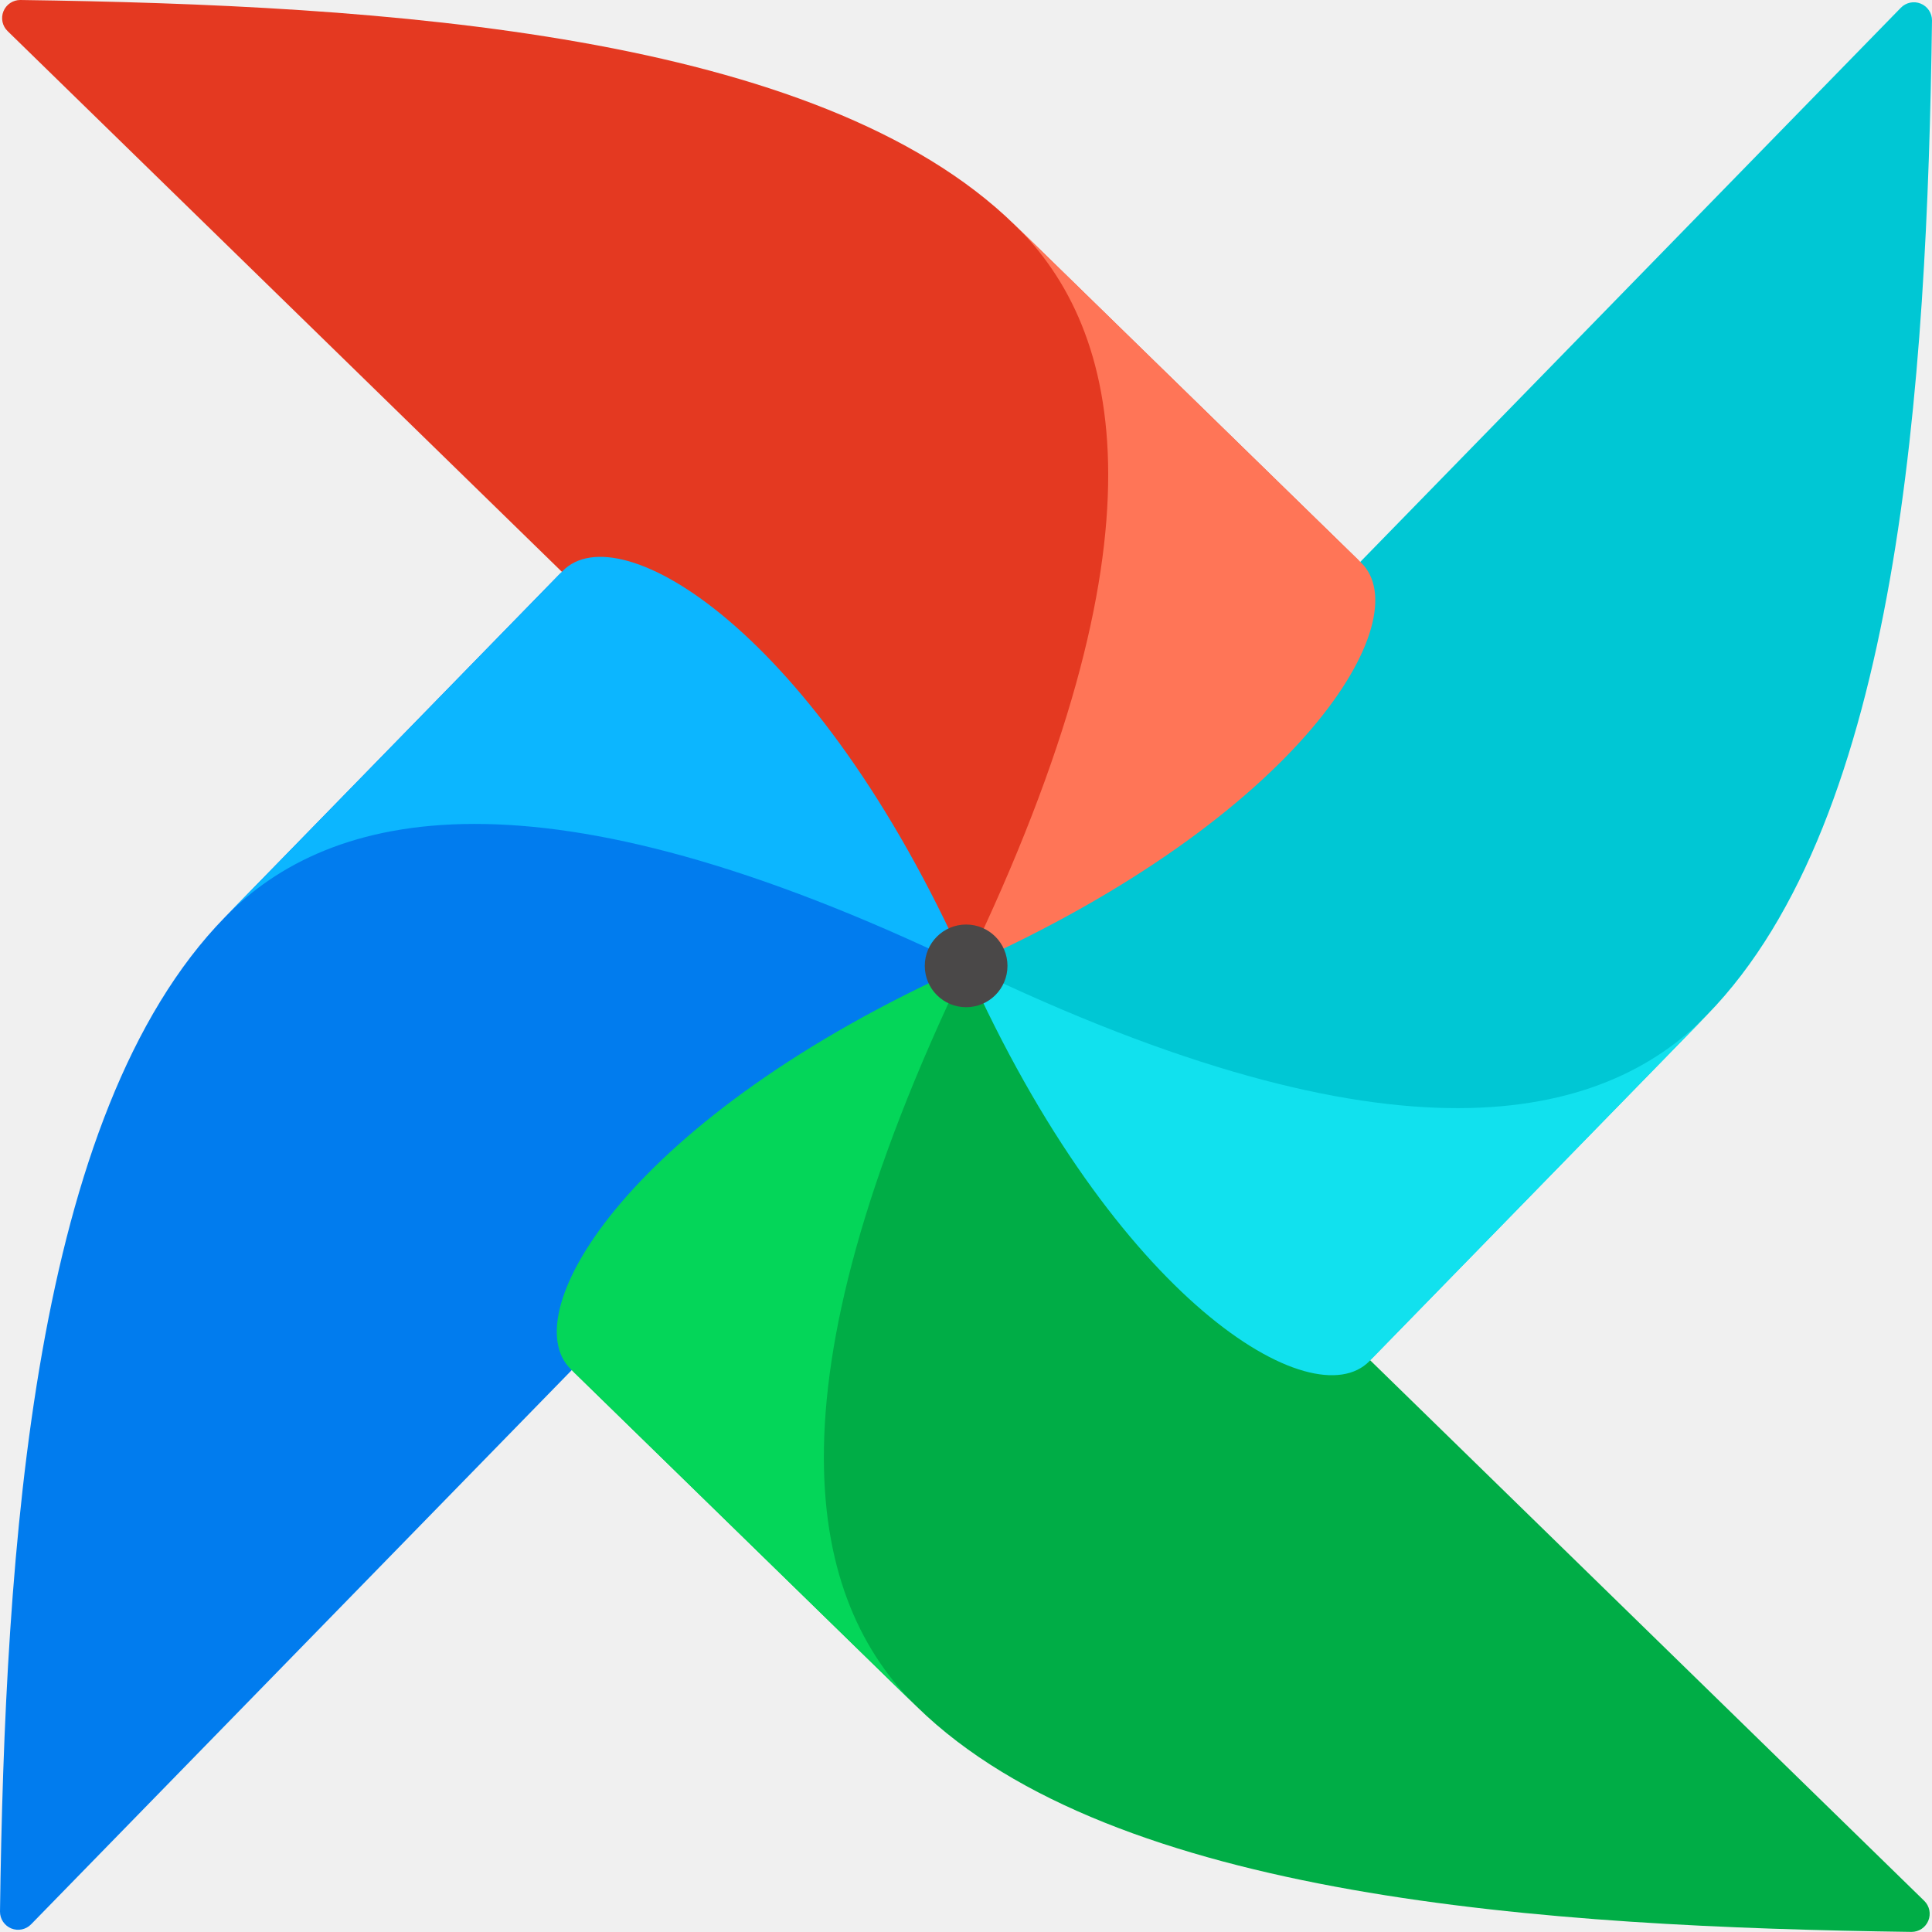
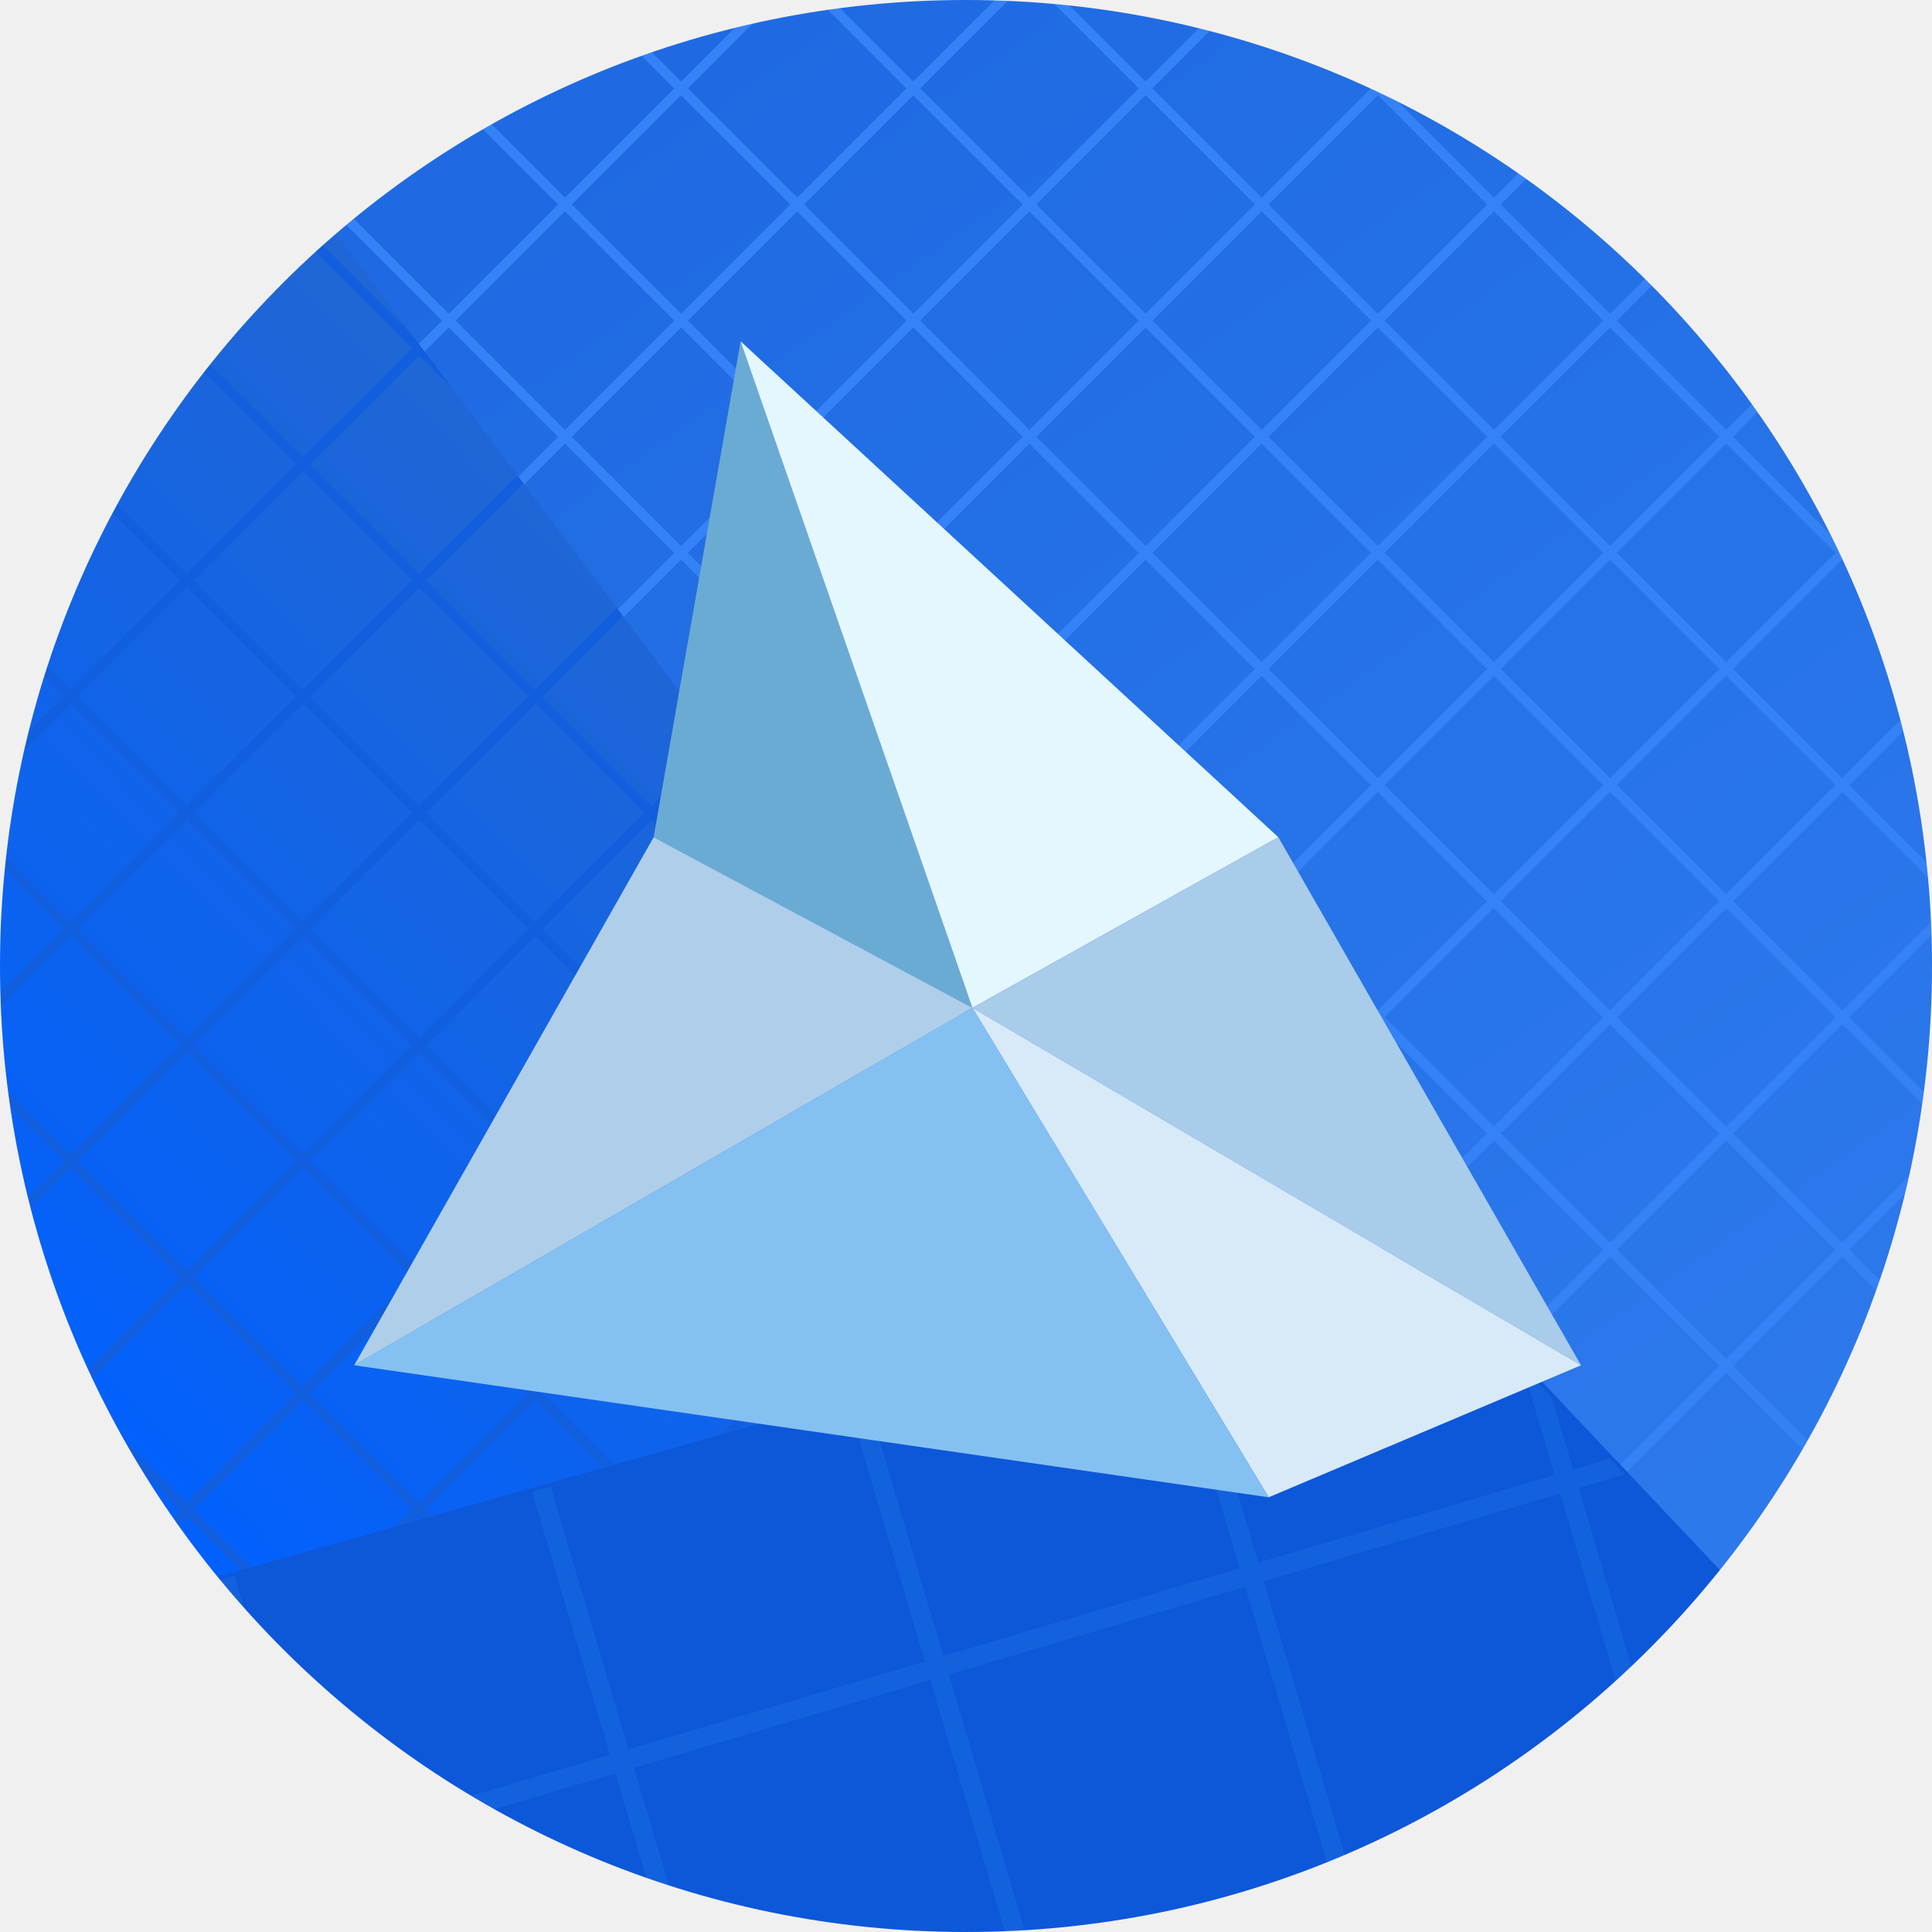
- <svg xmlns="http://www.w3.org/2000/svg" width="256px" height="256px" viewBox="0 0 256 256" version="1.1" preserveAspectRatio="xMidYMid">
+ <svg xmlns="http://www.w3.org/2000/svg" xmlns:xlink="http://www.w3.org/1999/xlink" width="256px" height="256px" viewBox="0 0 256 256" version="1.1" preserveAspectRatio="xMidYMid">
+   <defs>
+     <circle id="path-1" cx="128" cy="128" r="128" />
+     <linearGradient x1="1.38181042e-06%" y1="73.25%" x2="37.75%" y2="36.583%" id="linearGradient-3">
+       <stop stop-color="#0060FF" offset="0%" />
+       <stop stop-color="#1F66D6" offset="100%" />
+     </linearGradient>
+     <linearGradient x1="34.722%" y1="1.11882917e-06%" x2="92.014%" y2="90.75%" id="linearGradient-4">
+       <stop stop-color="#1F6AE2" offset="0%" />
+       <stop stop-color="#2E7BED" offset="100%" />
+     </linearGradient>
+     <polygon id="path-5" points="234.667 256 234.667 0 0 0 192 256" />
+     <linearGradient x1="76.5%" y1="48.265%" x2="8.64720833e-07%" y2="54.819%" id="linearGradient-7">
+       <stop stop-color="#0D57D9" offset="0%" />
+       <stop stop-color="#0D57D9" offset="100%" />
+     </linearGradient>
+     <polygon id="path-8" points="186.453 0 0 52.693 0 91.093 256 91.093 256 73.6" />
+   </defs>
  <g>
-     <path d="M4.127,254.974 L126.695,129.335 C127.476,128.563 127.592,127.343 126.969,126.439 C119.516,116.033 105.762,114.229 100.666,107.236 C85.568,86.525 81.737,74.802 75.249,75.528 C74.797,75.593 74.38,75.813 74.071,76.15 L29.795,121.538 C4.322,147.629 0.661,205.137 0,253.295 C-0.004,254.276 0.588,255.16 1.496,255.53 C2.404,255.899 3.446,255.679 4.127,254.974 L4.127,254.974 Z" fill="#017CEE" />
-     <path d="M254.974,251.873 L129.335,129.296 C128.563,128.513 127.34,128.397 126.435,129.022 C116.029,136.479 114.224,150.229 107.232,155.325 C86.52,170.423 74.797,174.254 75.523,180.742 C75.589,181.193 75.809,181.608 76.145,181.916 L121.534,226.192 C147.624,251.665 205.132,255.326 253.291,255.987 C254.266,255.987 255.145,255.398 255.514,254.495 C255.884,253.593 255.67,252.556 254.974,251.873 L254.974,251.873 Z" fill="#00AD46" />
-     <path d="M121.534,226.205 C107.271,212.29 100.662,184.764 127.996,128.004 C83.559,147.864 67.988,173.967 75.645,181.442 L121.534,226.205 Z" fill="#04D659" />
-     <path d="M251.869,1.031 L129.305,126.669 C128.522,127.44 128.406,128.662 129.031,129.565 C136.488,139.971 150.233,141.776 155.334,148.768 C170.432,169.48 174.267,181.203 180.751,180.477 C181.204,180.412 181.62,180.192 181.929,179.855 L226.205,134.466 C251.678,108.376 255.339,50.868 256,2.709 C256.002,1.729 255.409,0.846 254.501,0.477 C253.592,0.108 252.551,0.327 251.869,1.031 L251.869,1.031 Z" fill="#00C7D4" />
-     <path d="M226.226,134.466 C212.311,148.729 184.786,155.339 128.022,128.004 C147.881,172.441 173.985,188.013 181.459,180.355 L226.226,134.466 Z" fill="#11E1EE" />
-     <path d="M1.018,4.131 L126.656,126.696 C127.428,127.476 128.648,127.592 129.552,126.969 C139.958,119.512 141.763,105.762 148.755,100.666 C169.467,85.568 181.19,81.737 180.464,75.249 C180.397,74.797 180.178,74.381 179.842,74.071 L134.453,29.795 C108.363,4.322 50.855,0.661 2.696,0 C1.714,-0.006 0.827,0.587 0.457,1.497 C0.087,2.407 0.309,3.45 1.018,4.131 L1.018,4.131 Z" fill="#E43921" />
-     <path d="M134.475,29.8 C148.738,43.715 155.347,71.24 128.013,128.004 C172.45,108.145 188.021,82.037 180.364,74.567 L134.475,29.8 Z" fill="#FF7557" />
-     <path d="M29.795,121.543 C43.71,107.28 71.236,100.67 128,128.004 C108.141,83.568 82.037,67.996 74.562,75.654 L29.795,121.543 Z" fill="#0CB6FF" />
-     <circle fill="#4A4848" cx="128.017" cy="127.983" r="5.479" />
+     <g>
+       <mask id="mask-2" fill="white">
+         <use xlink:href="#path-1" />
+       </mask>
+       <g mask="url(#mask-2)">
+         <g transform="translate(-122.1685, -69.99043)">
+           <polygon stroke="none" fill="url(#linearGradient-3)" points="378.169 325.99 378.169 69.99 122.169 69.99 122.169 325.777" />
+           <polygon stroke="none" fill="#115EDE" transform="translate(100.6166, 100.9184) rotate(-45) translate(-100.6166, -100.9184) " points="-27.383 100.278 228.617 100.278 228.617 101.558 -27.383 101.558" />
+           <polygon stroke="none" fill="#115EDE" transform="translate(116.0033, 116.305) rotate(-45) translate(-116.0033, -116.305) " points="-11.997 115.665 244.003 115.665 244.003 116.945 -11.997 116.945" />
+           <polygon stroke="none" fill="#115EDE" transform="translate(131.3899, 131.6917) rotate(-45) translate(-131.3899, -131.6917) " points="3.39 131.052 259.39 131.052 259.39 132.332 3.39 132.332" />
+           <polygon stroke="none" fill="#115EDE" transform="translate(146.7761, 147.0784) rotate(-45) translate(-146.7761, -147.0784) " points="18.776 146.438 274.776 146.438 274.776 147.718 18.776 147.718" />
+           <polygon stroke="none" fill="#115EDE" transform="translate(162.1633, 162.465) rotate(-45) translate(-162.1633, -162.465) " points="34.163 161.825 290.163 161.825 290.163 163.105 34.163 163.105" />
+           <polygon stroke="none" fill="#115EDE" transform="translate(177.55, 177.8517) rotate(-45) translate(-177.55, -177.8517) " points="49.55 177.212 305.55 177.212 305.55 178.492 49.55 178.492" />
+           <polygon stroke="none" fill="#115EDE" transform="translate(192.9364, 193.2378) rotate(-45) translate(-192.9364, -193.2378) " points="64.936 192.598 320.936 192.598 320.936 193.878 64.936 193.878" />
+           <polygon stroke="none" fill="#115EDE" transform="translate(208.3231, 208.6245) rotate(-45) translate(-208.3231, -208.6245) " points="80.323 207.985 336.323 207.985 336.323 209.265 80.323 209.265" />
+           <polygon stroke="none" fill="#115EDE" transform="translate(223.7095, 224.0112) rotate(-45) translate(-223.7095, -224.0112) " points="95.71 223.371 351.71 223.371 351.71 224.651 95.71 224.651" />
+           <polygon stroke="none" fill="#115EDE" transform="translate(239.0962, 239.3984) rotate(-45) translate(-239.0962, -239.3984) " points="111.096 238.758 367.096 238.758 367.096 240.038 111.096 240.038" />
+           <polygon stroke="none" fill="#115EDE" transform="translate(90.96222, 244.8294) rotate(-45) translate(-90.96222, -244.8294) " points="90.322 116.829 91.602 116.829 91.602 372.829 90.322 372.829" />
+           <polygon stroke="none" fill="#115EDE" transform="translate(106.3483, 229.4422) rotate(-45) translate(-106.3483, -229.4422) " points="105.708 101.442 106.988 101.442 106.988 357.442 105.708 357.442" />
+           <polygon stroke="none" fill="#115EDE" transform="translate(121.7356, 214.0556) rotate(-45) translate(-121.7356, -214.0556) " points="121.096 86.056 122.376 86.056 122.376 342.056 121.096 342.056" />
+           <polygon stroke="none" fill="#115EDE" transform="translate(137.1222, 198.6687) rotate(-45) translate(-137.1222, -198.6687) " points="136.482 70.669 137.762 70.669 137.762 326.669 136.482 326.669" />
+           <polygon stroke="none" fill="#115EDE" transform="translate(152.5089, 183.2819) rotate(-45) translate(-152.5089, -183.2819) " points="151.869 55.282 153.149 55.282 153.149 311.282 151.869 311.282" />
+           <polygon stroke="none" fill="#115EDE" transform="translate(167.8954, 167.8959) rotate(-45) translate(-167.8954, -167.8959) " points="167.255 39.896 168.535 39.896 168.535 295.896 167.255 295.896" />
+           <polygon stroke="none" fill="#115EDE" transform="translate(183.2818, 152.5092) rotate(-45) translate(-183.2818, -152.5092) " points="182.642 24.509 183.922 24.509 183.922 280.509 182.642 280.509" />
+           <polygon stroke="none" fill="#115EDE" transform="translate(198.6688, 137.1224) rotate(-45) translate(-198.6688, -137.1224) " points="198.029 9.122 199.309 9.122 199.309 265.122 198.029 265.122" />
+           <polygon stroke="none" fill="#115EDE" transform="translate(214.0552, 121.7357) rotate(-45) translate(-214.0552, -121.7357) " points="213.415 -6.264 214.695 -6.264 214.695 249.736 213.415 249.736" />
+           <polygon stroke="none" fill="#115EDE" transform="translate(229.4419, 106.3489) rotate(-45) translate(-229.4419, -106.3489) " points="228.802 -21.651 230.082 -21.651 230.082 234.349 228.802 234.349" />
+           <polygon stroke="none" fill="#115EDE" transform="translate(244.8284, 90.96222) rotate(-45) translate(-244.8284, -90.96222) " points="244.188 -37.038 245.468 -37.038 245.468 218.962 244.188 218.962" />
+           <polygon stroke="none" fill="url(#linearGradient-4)" points="378.169 325.99 378.169 69.99 143.502 69.99 335.502 325.99" />
+           <g transform="translate(143.5019, 69.99043)">
+             <mask id="mask-6" fill="white">
+               <use xlink:href="#path-5" />
+             </mask>
+             <g mask="url(#mask-6)" fill="#3582F7">
+               <g transform="translate(-62.62693, -150.6016)">
+                 <polygon transform="translate(100.6168, 100.9182) rotate(-45) translate(-100.6168, -100.9182) " points="-27.383 100.278 228.617 100.278 228.617 101.558 -27.383 101.558" />
+                 <polygon transform="translate(254.483, 254.7845) rotate(-45) translate(-254.483, -254.7845) " points="126.483 254.145 382.483 254.145 382.483 255.425 126.483 255.425" />
+                 <polygon transform="translate(116.0032, 116.305) rotate(-45) translate(-116.0032, -116.305) " points="-11.997 115.665 244.003 115.665 244.003 116.945 -11.997 116.945" />
+                 <polygon transform="translate(269.8697, 270.1717) rotate(-45) translate(-269.8697, -270.1717) " points="141.87 269.532 397.87 269.532 397.87 270.812 141.87 270.812" />
+                 <polygon transform="translate(131.3899, 131.6917) rotate(-45) translate(-131.3899, -131.6917) " points="3.39 131.052 259.39 131.052 259.39 132.332 3.39 132.332" />
+                 <polygon transform="translate(285.2563, 285.5584) rotate(-45) translate(-285.2563, -285.5584) " points="157.256 284.918 413.256 284.918 413.256 286.198 157.256 286.198" />
+                 <polygon transform="translate(146.7767, 147.0784) rotate(-45) translate(-146.7767, -147.0784) " points="18.777 146.438 274.777 146.438 274.777 147.718 18.777 147.718" />
+                 <polygon transform="translate(300.643, 300.945) rotate(-45) translate(-300.643, -300.945) " points="172.643 300.305 428.643 300.305 428.643 301.585 172.643 301.585" />
+                 <polygon transform="translate(162.1634, 162.465) rotate(-45) translate(-162.1634, -162.465) " points="34.163 161.825 290.163 161.825 290.163 163.105 34.163 163.105" />
+                 <polygon transform="translate(316.0297, 316.3312) rotate(-45) translate(-316.0297, -316.3312) " points="188.03 315.691 444.03 315.691 444.03 316.971 188.03 316.971" />
+                 <polygon transform="translate(177.5497, 177.8517) rotate(-45) translate(-177.5497, -177.8517) " points="49.55 177.212 305.55 177.212 305.55 178.492 49.55 178.492" />
+                 <polygon transform="translate(331.4164, 331.7178) rotate(-45) translate(-331.4164, -331.7178) " points="203.416 331.078 459.416 331.078 459.416 332.358 203.416 332.358" />
+                 <polygon transform="translate(192.9364, 193.2378) rotate(-45) translate(-192.9364, -193.2378) " points="64.936 192.598 320.936 192.598 320.936 193.878 64.936 193.878" />
+                 <polygon transform="translate(346.803, 347.1045) rotate(-45) translate(-346.803, -347.1045) " points="218.803 346.465 474.803 346.465 474.803 347.745 218.803 347.745" />
+                 <polygon transform="translate(208.323, 208.6245) rotate(-45) translate(-208.323, -208.6245) " points="80.323 207.985 336.323 207.985 336.323 209.265 80.323 209.265" />
+                 <polygon transform="translate(362.1897, 362.4912) rotate(-45) translate(-362.1897, -362.4912) " points="234.19 361.851 490.19 361.851 490.19 363.131 234.19 363.131" />
+                 <polygon transform="translate(223.7097, 224.0112) rotate(-45) translate(-223.7097, -224.0112) " points="95.71 223.371 351.71 223.371 351.71 224.651 95.71 224.651" />
+                 <polygon transform="translate(377.5763, 377.8778) rotate(-45) translate(-377.5763, -377.8778) " points="249.576 377.238 505.576 377.238 505.576 378.518 249.576 378.518" />
+                 <polygon transform="translate(239.0964, 239.3978) rotate(-45) translate(-239.0964, -239.3978) " points="111.096 238.758 367.096 238.758 367.096 240.038 111.096 240.038" />
+                 <polygon transform="translate(166.5378, 320.4042) rotate(-45) translate(-166.5378, -320.4042) " points="165.898 85.524 167.178 85.524 167.178 555.284 165.898 555.284" />
+                 <polygon transform="translate(181.9245, 305.0175) rotate(-45) translate(-181.9245, -305.0175) " points="181.285 70.138 182.565 70.138 182.565 539.898 181.285 539.898" />
+                 <polygon transform="translate(197.3109, 289.6308) rotate(-45) translate(-197.3109, -289.6308) " points="196.671 54.751 197.951 54.751 197.951 524.511 196.671 524.511" />
+                 <polygon transform="translate(212.6979, 274.2441) rotate(-45) translate(-212.6979, -274.2441) " points="212.058 39.364 213.338 39.364 213.338 509.124 212.058 509.124" />
+                 <polygon transform="translate(228.0843, 258.8573) rotate(-45) translate(-228.0843, -258.8573) " points="227.444 23.977 228.724 23.977 228.724 493.737 227.444 493.737" />
+                 <polygon transform="translate(243.471, 243.4711) rotate(-45) translate(-243.471, -243.4711) " points="242.831 8.591 244.111 8.591 244.111 478.351 242.831 478.351" />
+                 <polygon transform="translate(258.8574, 228.0845) rotate(-45) translate(-258.8574, -228.0845) " points="258.217 -6.796 259.497 -6.796 259.497 462.964 258.217 462.964" />
+                 <polygon transform="translate(274.2442, 212.6978) rotate(-45) translate(-274.2442, -212.6978) " points="273.604 -22.182 274.884 -22.182 274.884 447.578 273.604 447.578" />
+                 <polygon transform="translate(289.6309, 197.3111) rotate(-45) translate(-289.6309, -197.3111) " points="288.991 -37.569 290.271 -37.569 290.271 432.191 288.991 432.191" />
+                 <polygon transform="translate(305.0175, 181.9245) rotate(-45) translate(-305.0175, -181.9245) " points="304.378 -52.956 305.658 -52.956 305.658 416.804 304.378 416.804" />
+                 <polygon transform="translate(320.4042, 166.5378) rotate(-45) translate(-320.4042, -166.5378) " points="319.764 -68.342 321.044 -68.342 321.044 401.418 319.764 401.418" />
+               </g>
+             </g>
+           </g>
+           <polygon stroke="#0D57D9" stroke-width="1" fill="url(#linearGradient-7)" points="308.622 234.897 122.169 287.59 122.169 325.99 378.169 325.99 378.169 308.497" />
+           <g transform="translate(122.1685, 234.8971)">
+             <mask id="mask-9" fill="white">
+               <use xlink:href="#path-8" />
+             </mask>
+             <g mask="url(#mask-9)" fill="#1362DD">
+               <g transform="translate(-92.72533, -86.46895)">
+                 <polygon transform="translate(245.8214, 88.61604) rotate(-16.5) translate(-245.8214, -88.61604) " points="-10.179 87.336 501.821 87.336 501.821 89.896 -10.179 89.896" />
+                 <polygon transform="translate(258.1819, 130.344) rotate(-16.5) translate(-258.1819, -130.344) " points="2.182 129.064 514.182 129.064 514.182 131.624 2.182 131.624" />
+                 <polygon transform="translate(270.5419, 172.0715) rotate(-16.5) translate(-270.5419, -172.0715) " points="14.542 170.792 526.542 170.792 526.542 173.352 14.542 173.352" />
+                 <polygon transform="translate(282.9025, 213.7995) rotate(-16.5) translate(-282.9025, -213.7995) " points="26.902 212.52 538.902 212.52 538.902 215.08 26.902 215.08" />
+                 <polygon transform="translate(91.51655, 332.3441) rotate(-16.5) translate(-91.51655, -332.3441) " points="90.237 76.344 92.797 76.344 92.797 588.344 90.237 588.344" />
+                 <polygon transform="translate(133.2446, 319.9835) rotate(-16.5) translate(-133.2446, -319.9835) " points="131.965 63.984 134.525 63.984 134.525 575.984 131.965 575.984" />
+                 <polygon transform="translate(174.9721, 307.6235) rotate(-16.5) translate(-174.9721, -307.6235) " points="173.692 51.624 176.252 51.624 176.252 563.624 173.692 563.624" />
+                 <polygon transform="translate(216.7, 295.2625) rotate(-16.5) translate(-216.7, -295.2625) " points="215.42 39.262 217.98 39.262 217.98 551.262 215.42 551.262" />
+                 <polygon transform="translate(258.428, 282.9025) rotate(-16.5) translate(-258.428, -282.9025) " points="257.148 26.902 259.708 26.902 259.708 538.902 257.148 538.902" />
+                 <polygon transform="translate(300.1555, 270.5419) rotate(-16.5) translate(-300.1555, -270.5419) " points="298.875 14.542 301.435 14.542 301.435 526.542 298.875 526.542" />
+                 <polygon transform="translate(341.8835, 258.1819) rotate(-16.5) translate(-341.8835, -258.1819) " points="340.603 2.182 343.163 2.182 343.163 514.182 340.603 514.182" />
+                 <polygon transform="translate(383.6115, 245.8214) rotate(-16.5) translate(-383.6115, -245.8214) " points="382.331 -10.179 384.891 -10.179 384.891 501.821 382.331 501.821" />
+               </g>
+             </g>
+           </g>
+         </g>
+       </g>
+     </g>
+     <g transform="translate(46.93328, 45.22656)">
+       <polygon fill="#6AABD4" points="51.2 0 39.68 65.707 81.92 88.32" />
+       <polygon fill="#E4F6FE" points="122.453 65.707 51.2 0 81.92 88.32" />
+       <polygon fill="#A8CCE9" points="122.453 65.707 81.92 88.32 162.56 135.68" />
+       <polygon fill="#D8E9F8" points="162.56 135.68 81.92 88.32 121.173 153.173" />
+       <polygon fill="#84C1F2" points="121.173 153.173 81.92 88.32 0 135.68" />
+       <polygon fill="#AECEE9" points="-1.41264778e-14 135.68 81.92 88.32 39.68 65.707" />
+     </g>
  </g>
</svg>
